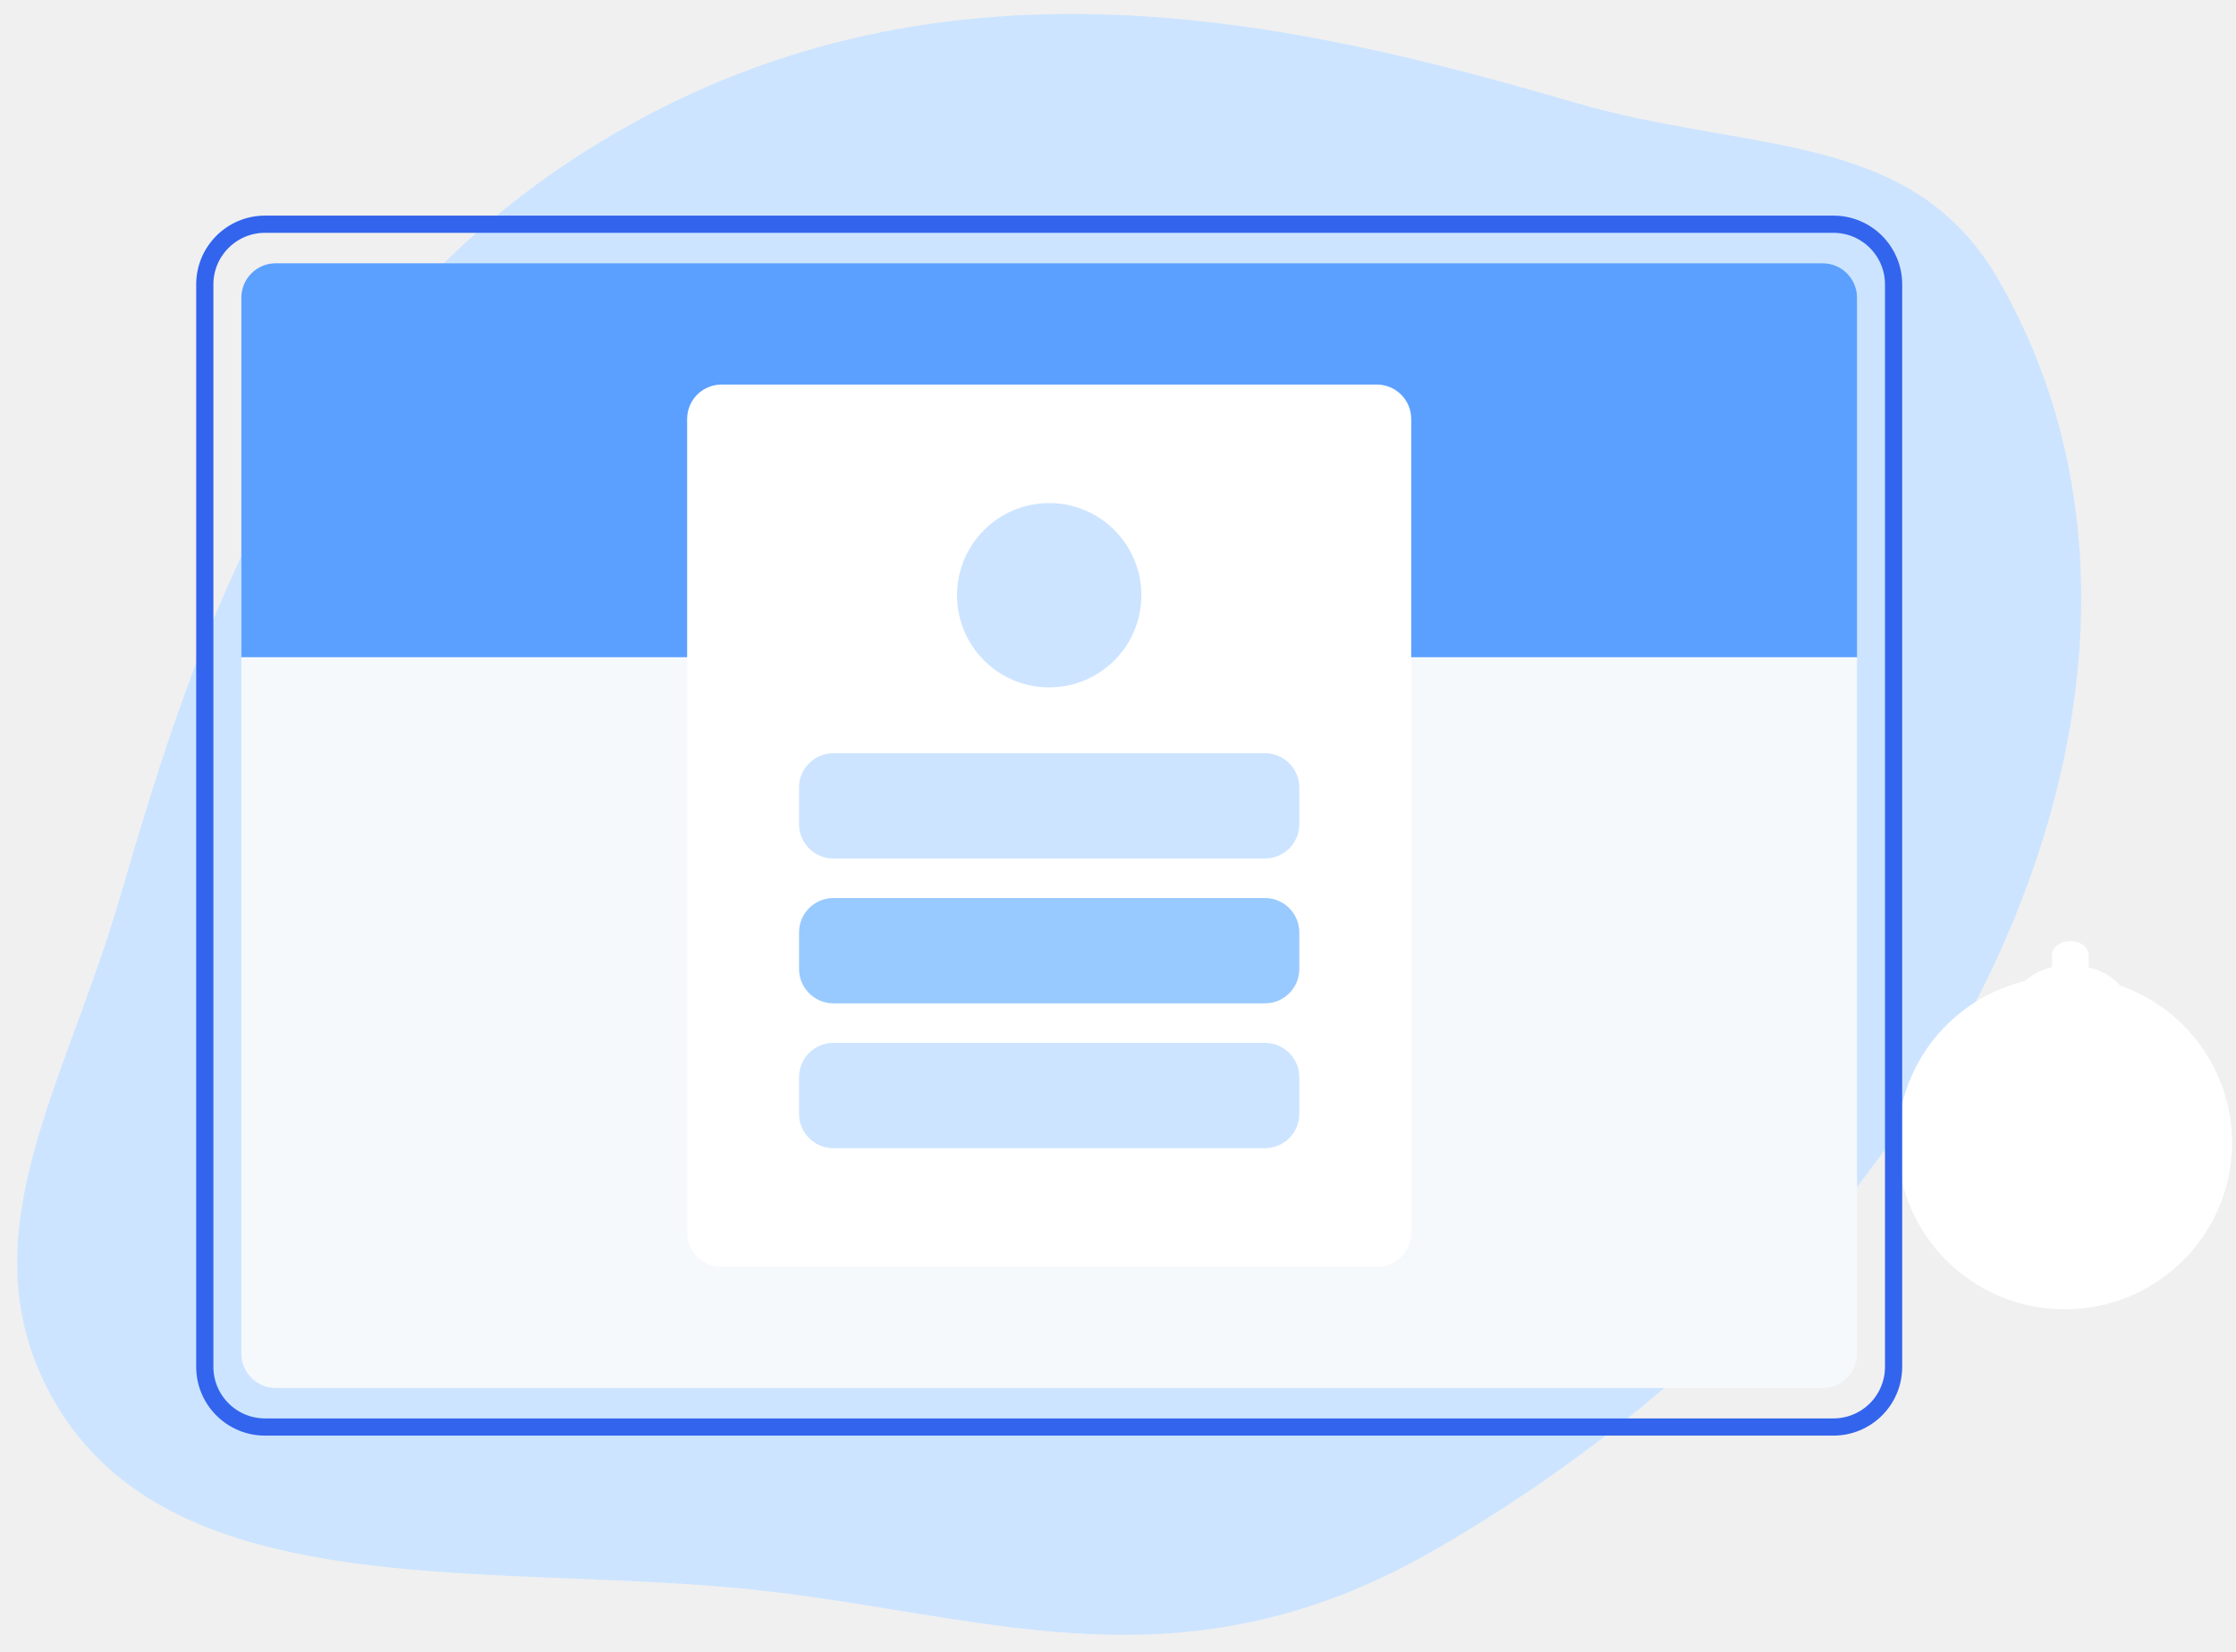
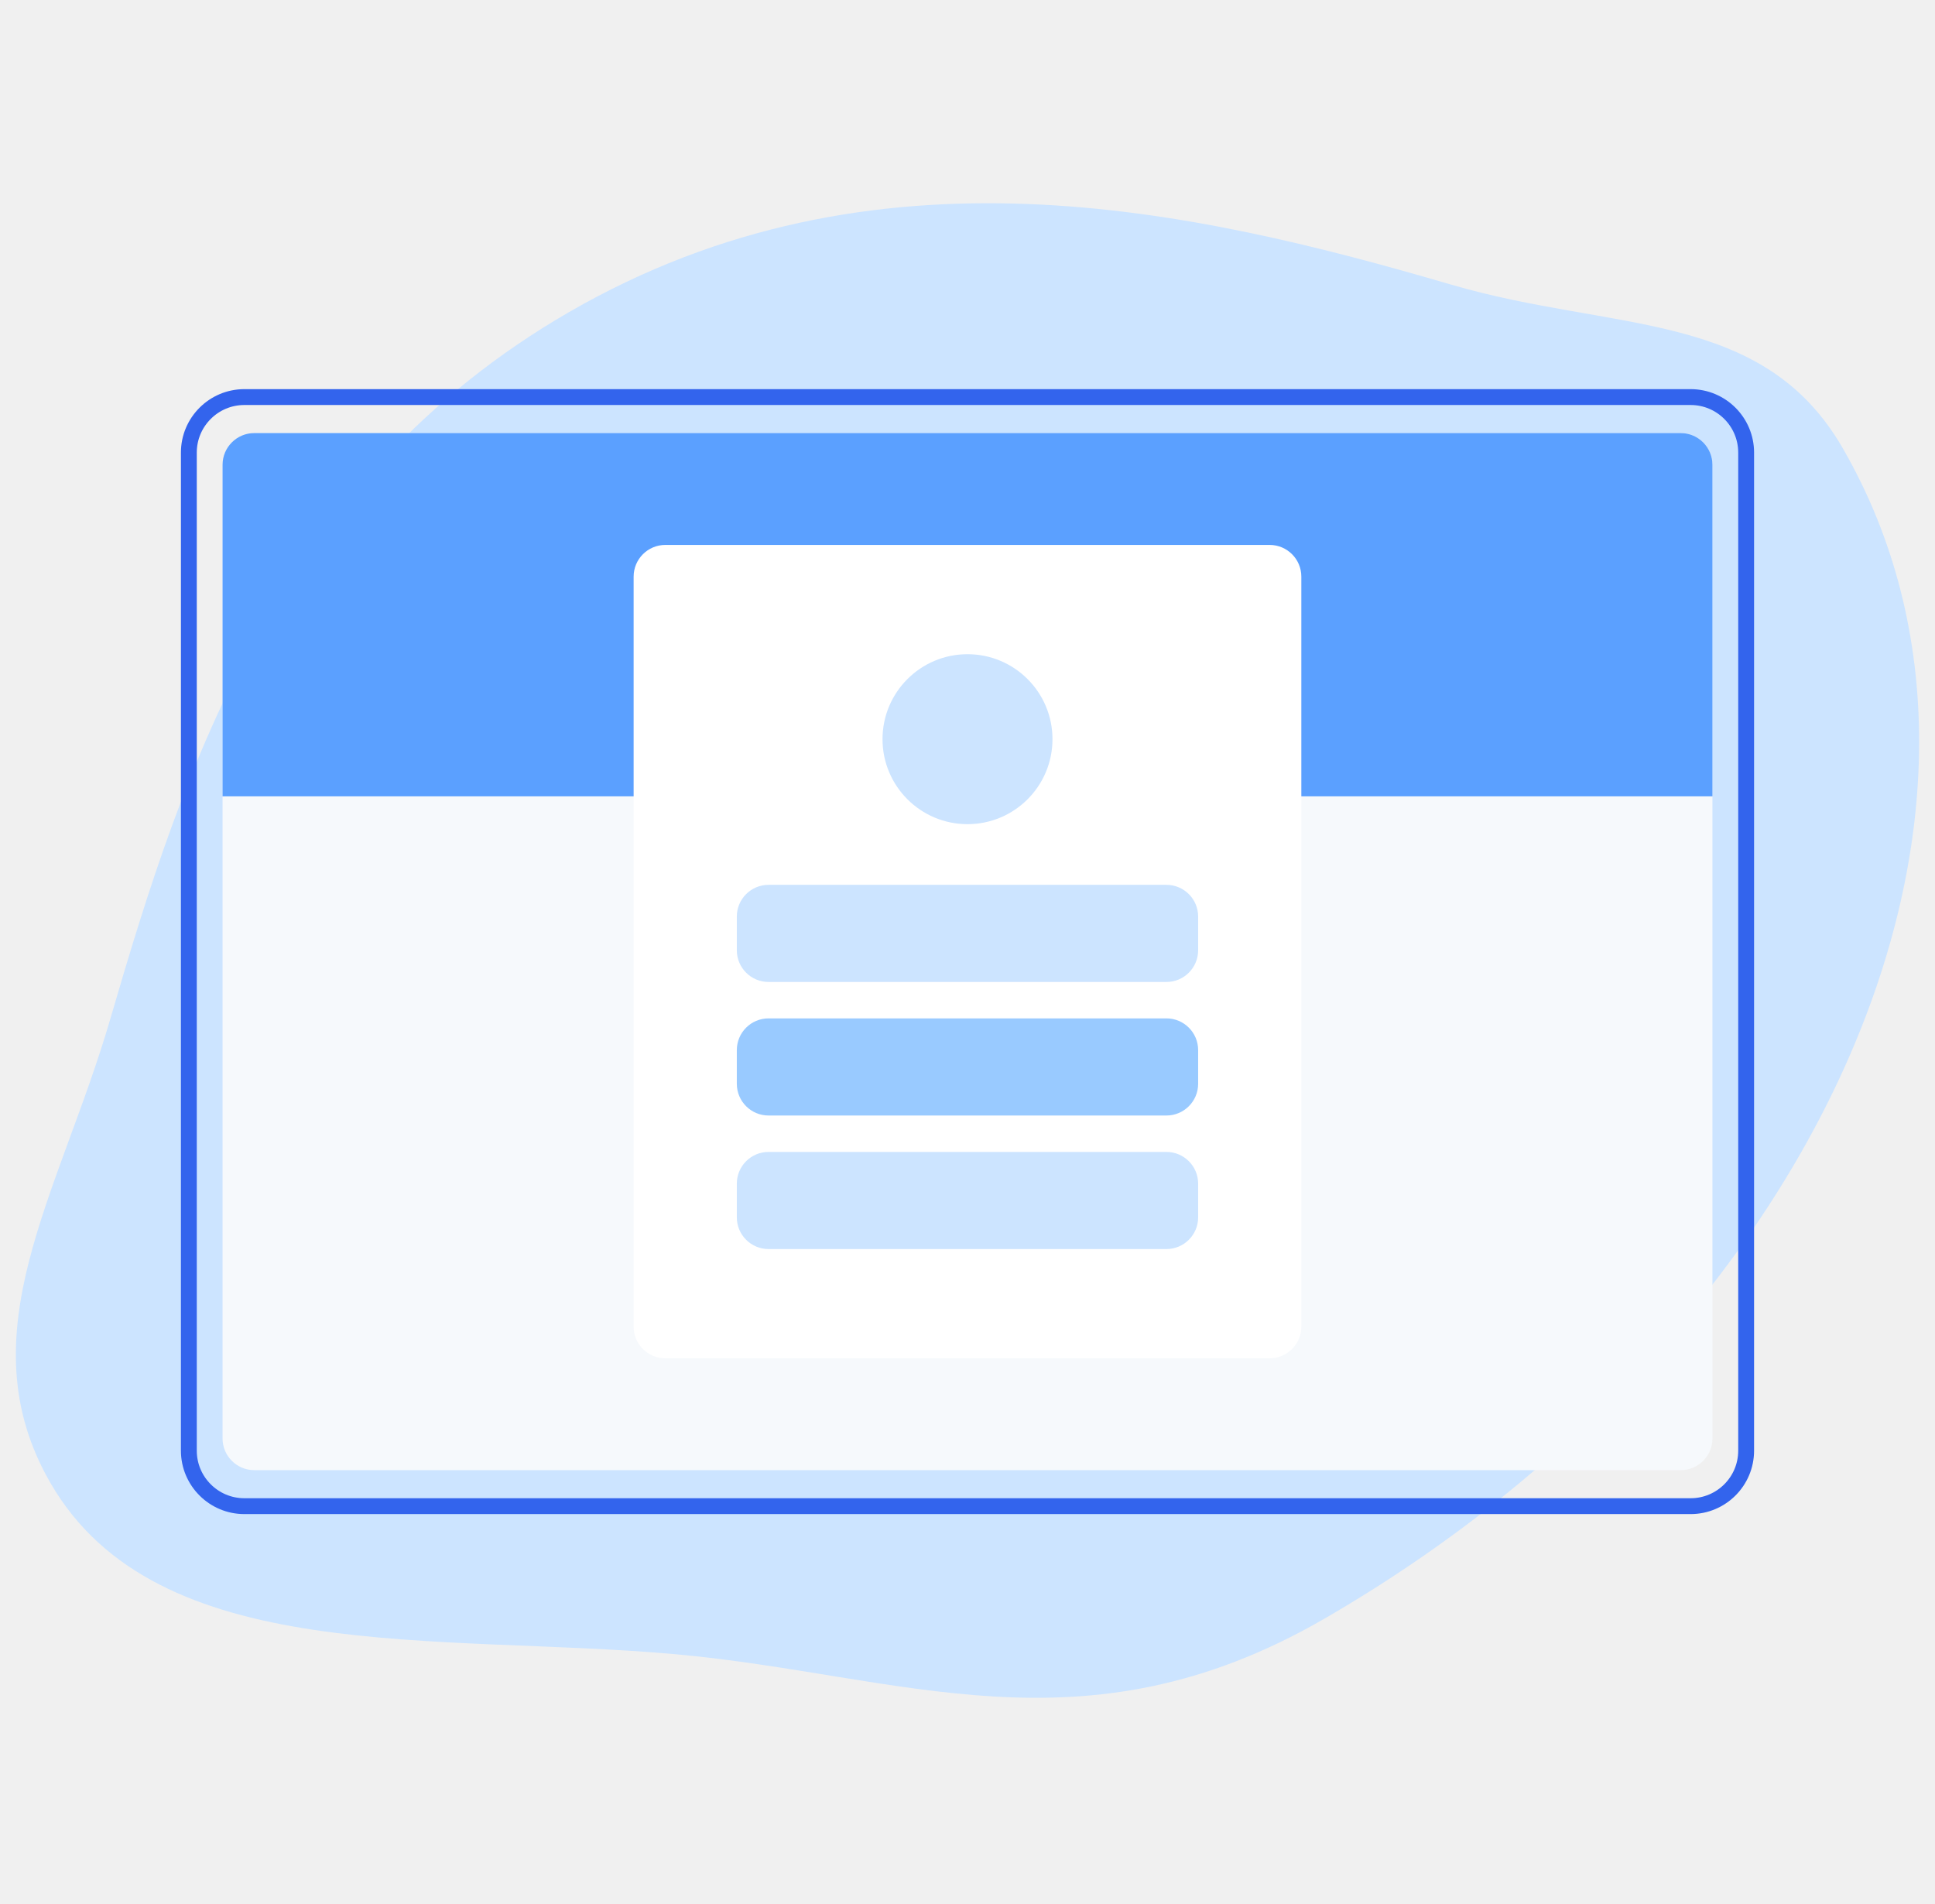
- <svg xmlns="http://www.w3.org/2000/svg" xmlns:xlink="http://www.w3.org/1999/xlink" width="65px" height="48px" viewBox="0 0 65 48" version="1.1">
+ <svg xmlns="http://www.w3.org/2000/svg" xmlns:xlink="http://www.w3.org/1999/xlink" width="61px" height="60px" viewBox="0 0 61 60" version="1.1">
  <defs>
    <path d="M2.827,0.3 L48.42,0.3 C49.525,0.3 50.42,1.196 50.42,2.3 L50.42,33.764 C50.42,34.868 49.525,35.764 48.42,35.764 L2.827,35.764 C1.722,35.764 0.827,34.868 0.827,33.764 L0.827,2.3 C0.827,1.196 1.722,0.3 2.827,0.3 Z" id="path-1" />
    <path d="M1.858,0.204 L46.826,0.204 C47.378,0.204 47.826,0.652 47.826,1.204 L47.826,31.898 C47.826,32.451 47.378,32.898 46.826,32.898 L1.858,32.898 C1.306,32.898 0.858,32.451 0.858,31.898 L0.858,1.204 C0.858,0.652 1.306,0.204 1.858,0.204 Z" id="path-3" />
  </defs>
-   <g id="Symbols" stroke="none" stroke-width="1" fill="none" fill-rule="evenodd">
-     <g id="Dropdown/Resources" transform="translate(-50, -240)">
-       <g id="Dropdown">
-         <g id="Features" transform="translate(49.5, 28)">
-           <g id="1" transform="translate(0, 2)">
-             <g id="3" transform="translate(0.5, 204)">
-               <g id="Illustration/Dropdown/Resources/Blog">
-                 <g id="Image" transform="translate(0, 6)" fill="#CCE4FF">
-                   <g id="Shapes/Shape/1" transform="translate(0.5, 0.407186)">
-                     <path d="M41.234,44.632 C56.836,35.624 64.159,19.098 57.59,7.719 C55.064,3.343 50.383,4.065 45.266,2.571 C37.079,0.179 27.046,-2.116 17.445,3.428 C8.265,8.728 5.29,17.764 2.985,25.689 C1.373,31.234 -1.615,35.657 1.089,40.341 C4.452,46.165 13.283,45.071 20.775,45.741 C27.919,46.381 33.619,49.029 41.234,44.632 Z" id="Shape" />
-                   </g>
-                 </g>
-                 <g id="1" transform="translate(4.876397, 11.96789)">
-                   <g id="noun_1687806_cc" transform="translate(50.28579, 21.37151)" fill="#FFFFFF">
-                     <g id="Group">
-                       <ellipse id="Oval" cx="4.861" cy="5.88" rx="4.861" ry="4.841" />
-                       <path d="M5.977,3.394 L4.578,2.5 C4.412,2.387 4.334,2.257 4.334,2.092 C4.323,1.927 4.401,1.788 4.567,1.675 C4.733,1.562 4.922,1.527 5.133,1.553 C5.344,1.58 5.51,1.666 5.61,1.814 C5.777,2.014 6.087,2.083 6.343,1.97 C6.598,1.84 6.698,1.597 6.532,1.397 C6.32,1.093 5.965,0.876 5.555,0.781 L5.555,0.433 C5.555,0.199 5.322,0.017 5.022,0.017 C4.722,0.017 4.489,0.199 4.489,0.433 L4.489,0.772 C4.267,0.833 4.056,0.911 3.879,1.041 C3.479,1.31 3.257,1.692 3.269,2.101 C3.269,2.509 3.501,2.891 3.912,3.143 L5.3,4.037 C5.477,4.141 5.566,4.306 5.577,4.471 C5.577,4.654 5.488,4.801 5.311,4.914 C5.144,5.027 4.944,5.07 4.711,5.044 C4.489,5.018 4.323,4.923 4.201,4.767 C4.056,4.567 3.735,4.498 3.48,4.61 C3.224,4.74 3.135,4.984 3.28,5.183 C3.513,5.505 3.857,5.713 4.312,5.826 L4.312,6.164 C4.312,6.399 4.545,6.581 4.844,6.581 C5.144,6.581 5.377,6.399 5.377,6.164 L5.377,5.826 C5.599,5.765 5.821,5.678 6.01,5.548 C6.41,5.279 6.643,4.888 6.643,4.462 C6.631,4.045 6.387,3.663 5.977,3.394 Z" id="Shape" fill-rule="nonzero" />
-                     </g>
-                   </g>
-                   <mask id="mask-2" fill="white">
-                     <use xlink:href="#path-1" />
-                   </mask>
-                   <path stroke="#3364ED" stroke-width="0.5" d="M48.42,0.55 L2.827,0.55 C2.344,0.55 1.906,0.746 1.59,1.063 C1.273,1.38 1.077,1.817 1.077,2.3 L1.077,33.764 C1.077,34.247 1.273,34.685 1.59,35.001 C1.906,35.318 2.344,35.514 2.827,35.514 L48.42,35.514 C48.903,35.514 49.341,35.318 49.658,35.001 C49.974,34.685 50.17,34.247 50.17,33.764 L50.17,2.3 C50.17,1.817 49.974,1.38 49.658,1.063 C49.341,0.746 48.903,0.55 48.42,0.55 Z" />
-                   <g id="Group-2" mask="url(#mask-2)">
-                     <g transform="translate(1.28154, 1.480887)">
-                       <mask id="mask-4" fill="white">
-                         <use xlink:href="#path-3" />
-                       </mask>
-                       <use id="Rectangle-2-Copy" stroke="none" fill="#F6F9FC" fill-rule="evenodd" xlink:href="#path-3" />
-                       <rect id="Rectangle-6" stroke="none" fill="#5BA0FF" fill-rule="evenodd" mask="url(#mask-4)" x="-0.259" y="-1.337" width="49.203" height="12.993" />
-                       <rect id="Rectangle-4" stroke="none" fill="#FFFFFF" fill-rule="evenodd" mask="url(#mask-4)" x="13.817" y="3.73" width="21.049" height="25.642" rx="1" />
-                       <rect id="Rectangle" stroke="none" fill="#CCE4FF" fill-rule="evenodd" mask="url(#mask-4)" x="21.663" y="7.175" width="5.358" height="5.358" rx="2.679" />
-                       <rect id="Rectangle-5" stroke="none" fill="#CCE4FF" fill-rule="evenodd" mask="url(#mask-4)" x="17.07" y="14.446" width="14.543" height="3.062" rx="1" />
-                       <rect id="Rectangle-5" stroke="none" fill="#99CAFF" fill-rule="evenodd" mask="url(#mask-4)" x="17.07" y="18.656" width="14.543" height="3.062" rx="1" />
-                       <rect id="Rectangle-5" stroke="none" fill="#CCE4FF" fill-rule="evenodd" mask="url(#mask-4)" x="17.07" y="22.866" width="14.543" height="3.062" rx="1" />
-                     </g>
-                   </g>
-                 </g>
-               </g>
-             </g>
-           </g>
+   <g id="blog" stroke="none" stroke-width="1" fill="none" fill-rule="evenodd">
+     <g id="Image" transform="translate(0, 6)" fill="#CCE4FF">
+       <g id="Shapes/Shape/1" transform="translate(0.5, 0.407186)">
+         <path d="M41.234,44.632 C56.836,35.624 64.159,19.098 57.59,7.719 C55.064,3.343 50.383,4.065 45.266,2.571 C37.079,0.179 27.046,-2.116 17.445,3.428 C8.265,8.728 5.29,17.764 2.985,25.689 C1.373,31.234 -1.615,35.657 1.089,40.341 C4.452,46.165 13.283,45.071 20.775,45.741 C27.919,46.381 33.619,49.029 41.234,44.632 Z" id="Shape" />
+       </g>
+     </g>
+     <g id="1" transform="translate(4.876397, 11.96789)">
+       <mask id="mask-2" fill="white">
+         <use xlink:href="#path-1" />
+       </mask>
+       <path stroke="#3364ED" stroke-width="0.5" d="M48.42,0.55 L2.827,0.55 C2.344,0.55 1.906,0.746 1.59,1.063 C1.273,1.38 1.077,1.817 1.077,2.3 L1.077,33.764 C1.077,34.247 1.273,34.685 1.59,35.001 C1.906,35.318 2.344,35.514 2.827,35.514 L48.42,35.514 C48.903,35.514 49.341,35.318 49.658,35.001 C49.974,34.685 50.17,34.247 50.17,33.764 L50.17,2.3 C50.17,1.817 49.974,1.38 49.658,1.063 C49.341,0.746 48.903,0.55 48.42,0.55 Z" />
+       <g id="Group-2" mask="url(#mask-2)">
+         <g transform="translate(1.28154, 1.480887)">
+           <mask id="mask-4" fill="white">
+             <use xlink:href="#path-3" />
+           </mask>
+           <use id="Rectangle-2-Copy" stroke="none" fill="#F6F9FC" fill-rule="evenodd" xlink:href="#path-3" />
+           <rect id="Rectangle-6" stroke="none" fill="#5BA0FF" fill-rule="evenodd" mask="url(#mask-4)" x="-0.259" y="-1.337" width="49.203" height="12.993" />
+           <rect id="Rectangle-4" stroke="none" fill="#FFFFFF" fill-rule="evenodd" mask="url(#mask-4)" x="13.817" y="3.73" width="21.049" height="25.642" rx="1" />
+           <rect id="Rectangle" stroke="none" fill="#CCE4FF" fill-rule="evenodd" mask="url(#mask-4)" x="21.663" y="7.175" width="5.358" height="5.358" rx="2.679" />
+           <rect id="Rectangle-5" stroke="none" fill="#CCE4FF" fill-rule="evenodd" mask="url(#mask-4)" x="17.07" y="14.446" width="14.543" height="3.062" rx="1" />
+           <rect id="Rectangle-5" stroke="none" fill="#99CAFF" fill-rule="evenodd" mask="url(#mask-4)" x="17.07" y="18.656" width="14.543" height="3.062" rx="1" />
+           <rect id="Rectangle-5" stroke="none" fill="#CCE4FF" fill-rule="evenodd" mask="url(#mask-4)" x="17.07" y="22.866" width="14.543" height="3.062" rx="1" />
        </g>
      </g>
    </g>
  </g>
</svg>
